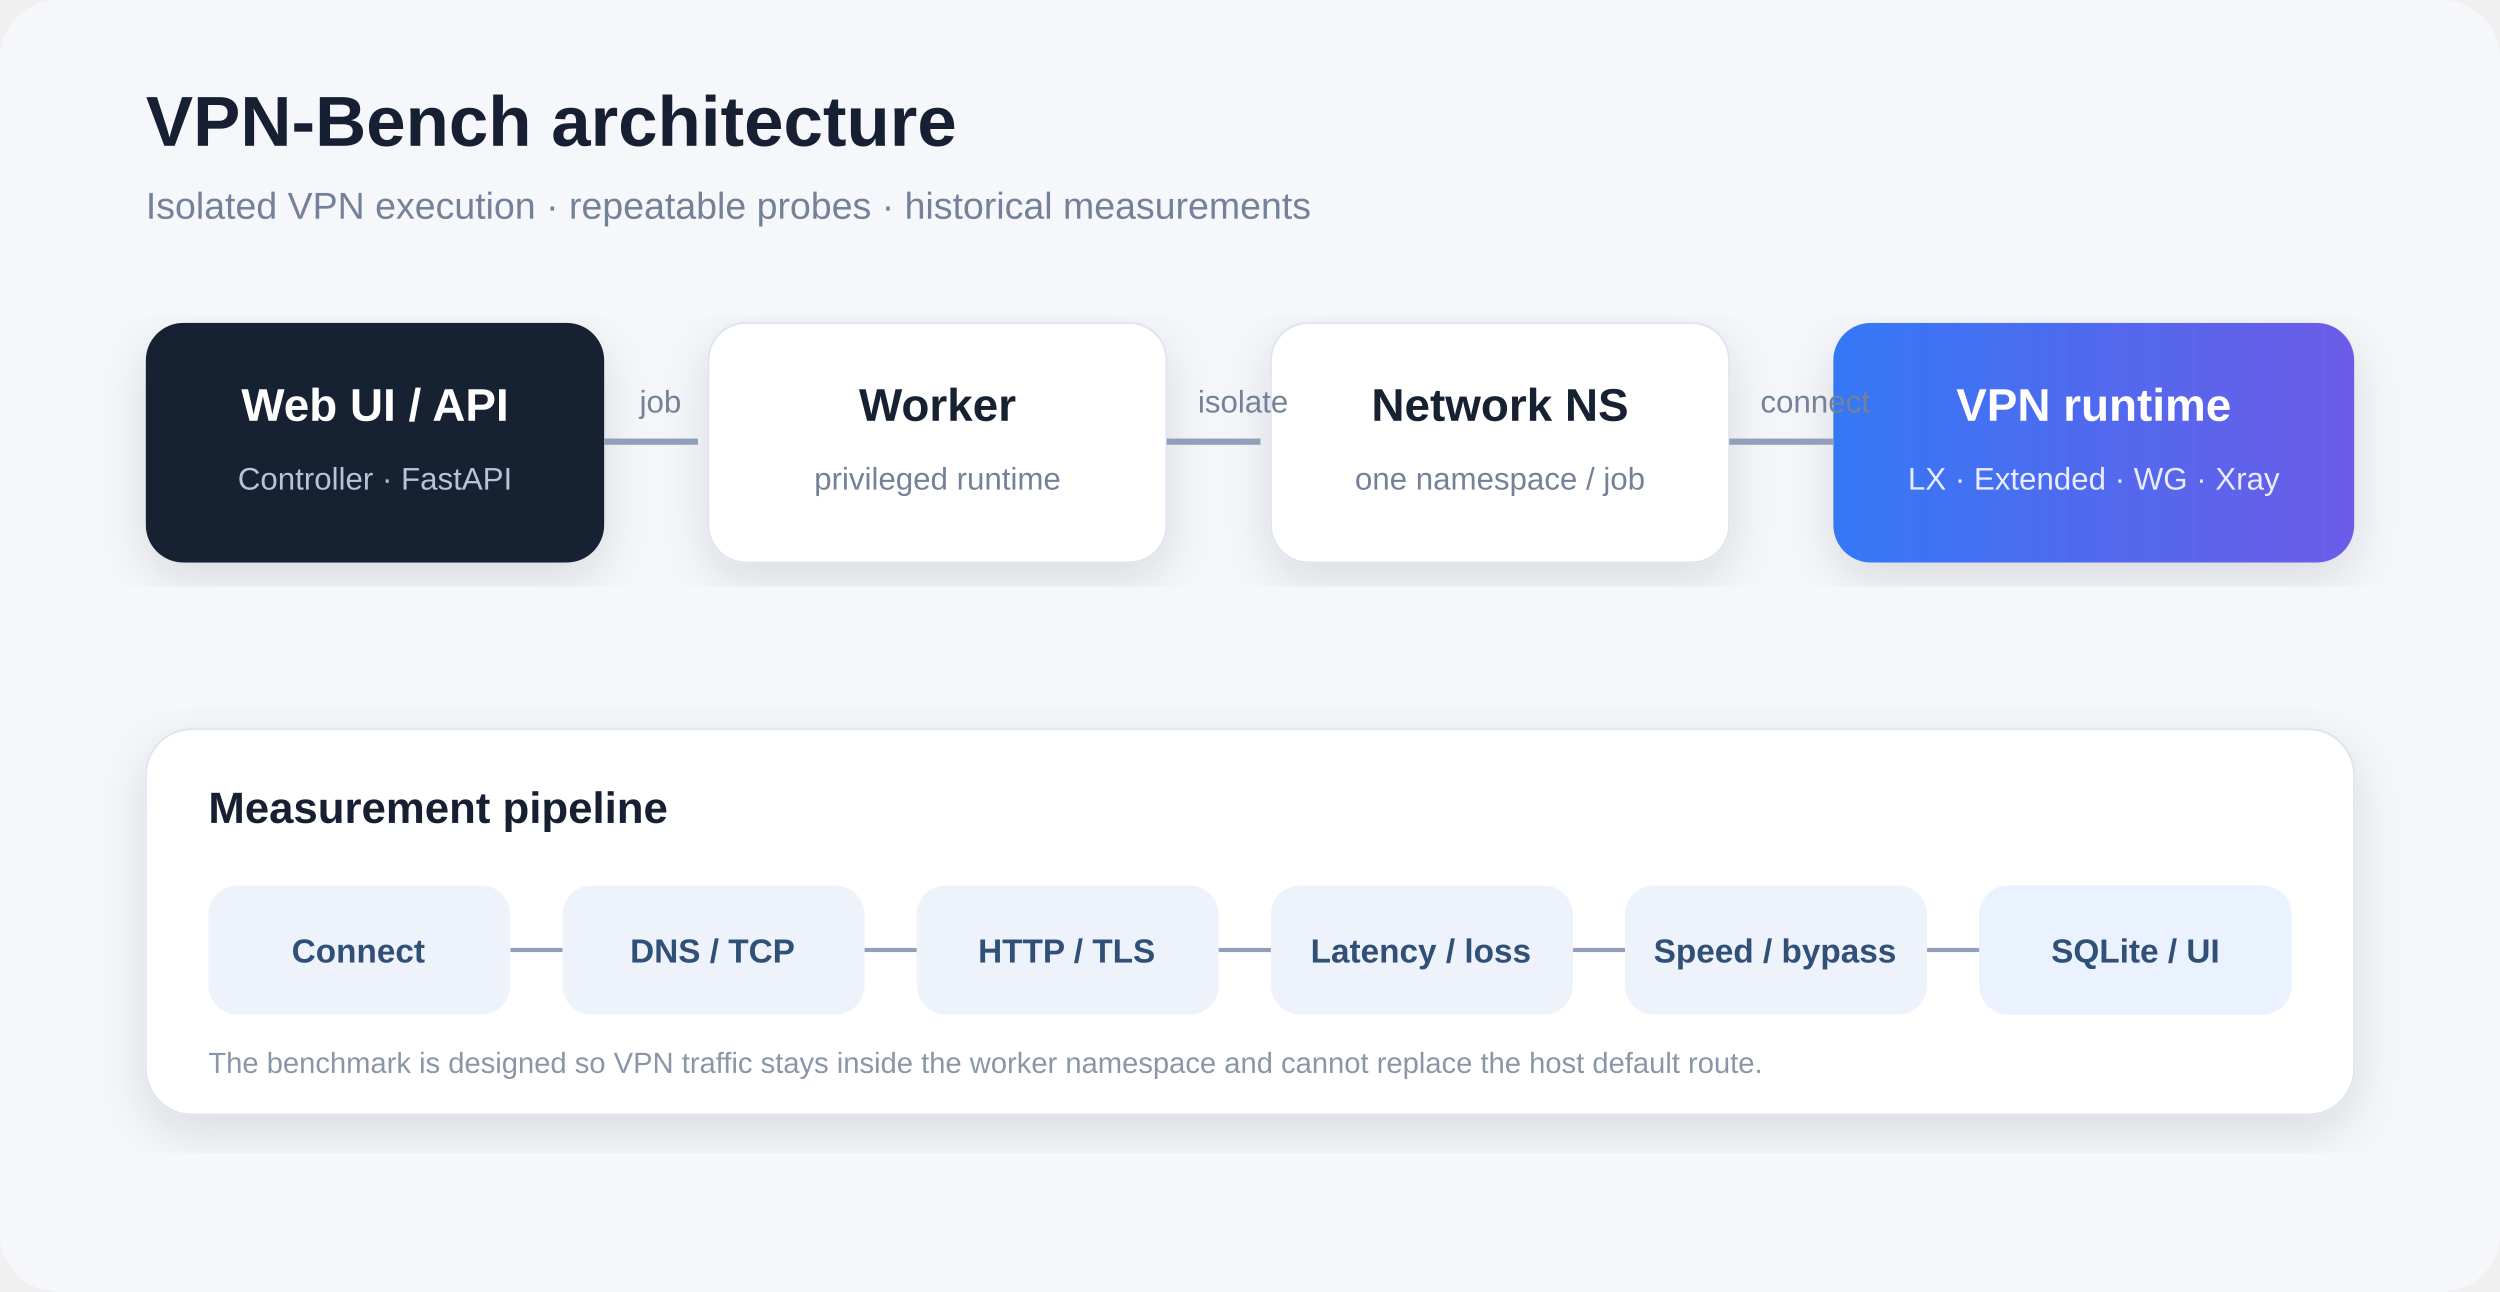
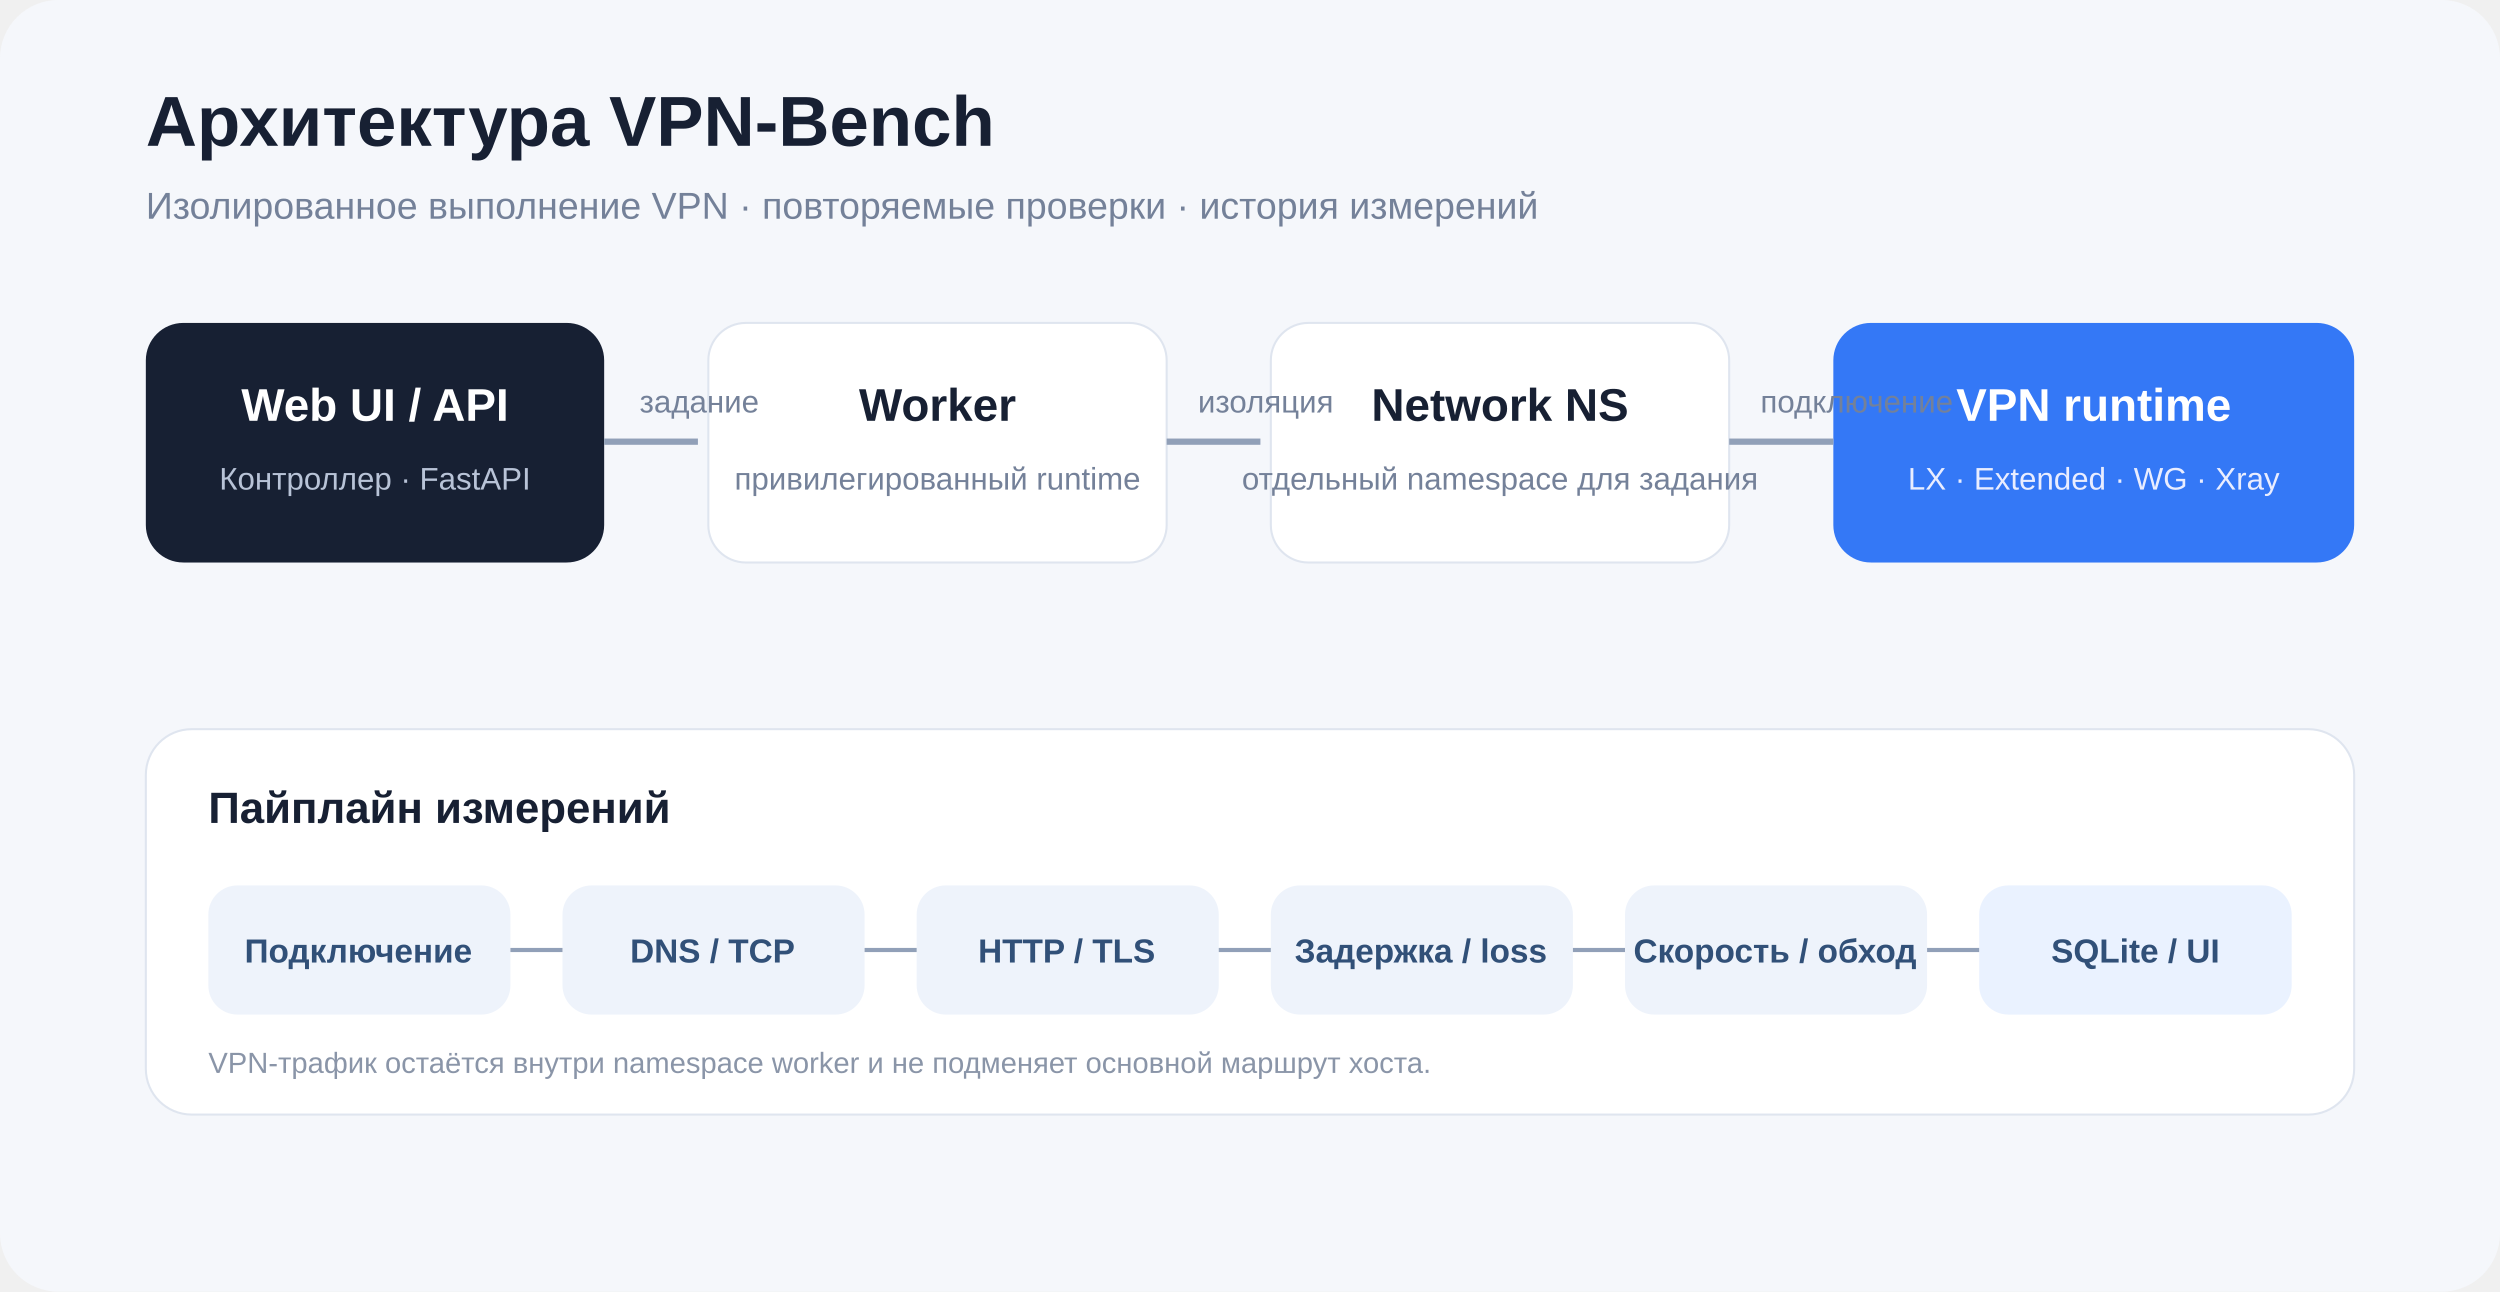
<svg xmlns="http://www.w3.org/2000/svg" width="1200" height="620" viewBox="0 0 1200 620">
-   <defs>
-     <linearGradient id="g" x1="0" x2="1">
-       <stop stop-color="#3478f6" />
-       <stop offset="1" stop-color="#6c5ce7" />
-     </linearGradient>
-     <filter id="s">
-       <feDropShadow dx="0" dy="8" stdDeviation="12" flood-opacity=".12" />
-     </filter>
-   </defs>
  <rect width="1200" height="620" rx="28" fill="#f5f7fb" />
-   <text x="70" y="70" font-family="Arial,sans-serif" font-size="34" font-weight="700" fill="#172033">VPN-Bench architecture</text>
-   <text x="70" y="105" font-family="Arial,sans-serif" font-size="18" fill="#748199">Isolated VPN execution · repeatable probes · historical measurements</text>
-   <g filter="url(#s)">
-     <rect x="70" y="155" width="220" height="115" rx="18" fill="#172033" />
-     <text x="180" y="202" text-anchor="middle" font-family="Arial,sans-serif" font-size="22" font-weight="700" fill="white">Web UI / API</text>
-     <text x="180" y="235" text-anchor="middle" font-family="Arial,sans-serif" font-size="15" fill="#b8c3d7">Controller · FastAPI</text>
-     <rect x="340" y="155" width="220" height="115" rx="18" fill="white" stroke="#dfe5ef" />
-     <text x="450" y="202" text-anchor="middle" font-family="Arial,sans-serif" font-size="22" font-weight="700" fill="#172033">Worker</text>
-     <text x="450" y="235" text-anchor="middle" font-family="Arial,sans-serif" font-size="15" fill="#748199">privileged runtime</text>
-     <rect x="610" y="155" width="220" height="115" rx="18" fill="white" stroke="#dfe5ef" />
-     <text x="720" y="202" text-anchor="middle" font-family="Arial,sans-serif" font-size="22" font-weight="700" fill="#172033">Network NS</text>
-     <text x="720" y="235" text-anchor="middle" font-family="Arial,sans-serif" font-size="15" fill="#748199">one namespace / job</text>
-     <rect x="880" y="155" width="250" height="115" rx="18" fill="url(#g)" />
-     <text x="1005" y="202" text-anchor="middle" font-family="Arial,sans-serif" font-size="22" font-weight="700" fill="white">VPN runtime</text>
-     <text x="1005" y="235" text-anchor="middle" font-family="Arial,sans-serif" font-size="15" fill="#e9edff">LX · Extended · WG · Xray</text>
-   </g>
+   <text x="70" y="70" font-family="Arial,sans-serif" font-size="34" font-weight="700" fill="#172033">Архитектура VPN-Bench</text>
+   <text x="70" y="105" font-family="Arial,sans-serif" font-size="18" fill="#748199">Изолированное выполнение VPN · повторяемые проверки · история измерений</text>
+   <rect x="70" y="155" width="220" height="115" rx="18" fill="#172033" />
+   <text x="180" y="202" text-anchor="middle" font-family="Arial,sans-serif" font-size="22" font-weight="700" fill="#fff">Web UI / API</text>
+   <text x="180" y="235" text-anchor="middle" font-family="Arial,sans-serif" font-size="15" fill="#b8c3d7">Контроллер · FastAPI</text>
+   <rect x="340" y="155" width="220" height="115" rx="18" fill="#fff" stroke="#dfe5ef" />
+   <text x="450" y="202" text-anchor="middle" font-family="Arial,sans-serif" font-size="22" font-weight="700" fill="#172033">Worker</text>
+   <text x="450" y="235" text-anchor="middle" font-family="Arial,sans-serif" font-size="15" fill="#748199">привилегированный runtime</text>
+   <rect x="610" y="155" width="220" height="115" rx="18" fill="#fff" stroke="#dfe5ef" />
+   <text x="720" y="202" text-anchor="middle" font-family="Arial,sans-serif" font-size="22" font-weight="700" fill="#172033">Network NS</text>
+   <text x="720" y="235" text-anchor="middle" font-family="Arial,sans-serif" font-size="15" fill="#748199">отдельный namespace для задания</text>
+   <rect x="880" y="155" width="250" height="115" rx="18" fill="#3478f6" />
+   <text x="1005" y="202" text-anchor="middle" font-family="Arial,sans-serif" font-size="22" font-weight="700" fill="#fff">VPN runtime</text>
+   <text x="1005" y="235" text-anchor="middle" font-family="Arial,sans-serif" font-size="15" fill="#e9edff">LX · Extended · WG · Xray</text>
  <g stroke="#91a0b8" stroke-width="3" fill="none">
    <path d="M290 212h45" />
    <path d="M560 212h45" />
    <path d="M830 212h50" />
  </g>
  <g font-family="Arial,sans-serif" font-size="15" fill="#748199">
-     <text x="307" y="198">job</text>
-     <text x="575" y="198">isolate</text>
-     <text x="845" y="198">connect</text>
+     <text x="307" y="198">задание</text>
+     <text x="575" y="198">изоляция</text>
+     <text x="845" y="198">подключение</text>
  </g>
-   <rect x="70" y="350" width="1060" height="185" rx="22" fill="white" stroke="#dfe5ef" filter="url(#s)" />
-   <text x="100" y="395" font-family="Arial,sans-serif" font-size="21" font-weight="700" fill="#172033">Measurement pipeline</text>
+   <rect x="70" y="350" width="1060" height="185" rx="22" fill="#fff" stroke="#dfe5ef" />
+   <text x="100" y="395" font-family="Arial,sans-serif" font-size="21" font-weight="700" fill="#172033">Пайплайн измерений</text>
  <g font-family="Arial,sans-serif" font-size="16" font-weight="600" fill="#315078">
    <rect x="100" y="425" width="145" height="62" rx="14" fill="#eef3fb" />
-     <text x="172" y="462" text-anchor="middle">Connect</text>
+     <text x="172" y="462" text-anchor="middle">Подключение</text>
    <rect x="270" y="425" width="145" height="62" rx="14" fill="#eef3fb" />
    <text x="342" y="462" text-anchor="middle">DNS / TCP</text>
    <rect x="440" y="425" width="145" height="62" rx="14" fill="#eef3fb" />
    <text x="512" y="462" text-anchor="middle">HTTP / TLS</text>
    <rect x="610" y="425" width="145" height="62" rx="14" fill="#eef3fb" />
-     <text x="682" y="462" text-anchor="middle">Latency / loss</text>
+     <text x="682" y="462" text-anchor="middle">Задержка / loss</text>
    <rect x="780" y="425" width="145" height="62" rx="14" fill="#eef3fb" />
-     <text x="852" y="462" text-anchor="middle">Speed / bypass</text>
+     <text x="852" y="462" text-anchor="middle">Скорость / обход</text>
    <rect x="950" y="425" width="150" height="62" rx="14" fill="#eaf2ff" />
    <text x="1025" y="462" text-anchor="middle">SQLite / UI</text>
  </g>
-   <g stroke="#91a0b8" stroke-width="2" fill="none">
+   <g stroke="#91a0b8" stroke-width="2">
    <path d="M245 456h25" />
    <path d="M415 456h25" />
    <path d="M585 456h25" />
    <path d="M755 456h25" />
    <path d="M925 456h25" />
  </g>
-   <text x="100" y="515" font-family="Arial,sans-serif" font-size="14" fill="#8a95a8">The benchmark is designed so VPN traffic stays inside the worker namespace and cannot replace the host default route.</text>
+   <text x="100" y="515" font-family="Arial,sans-serif" font-size="14" fill="#8a95a8">VPN-трафик остаётся внутри namespace worker и не подменяет основной маршрут хоста.</text>
</svg>
